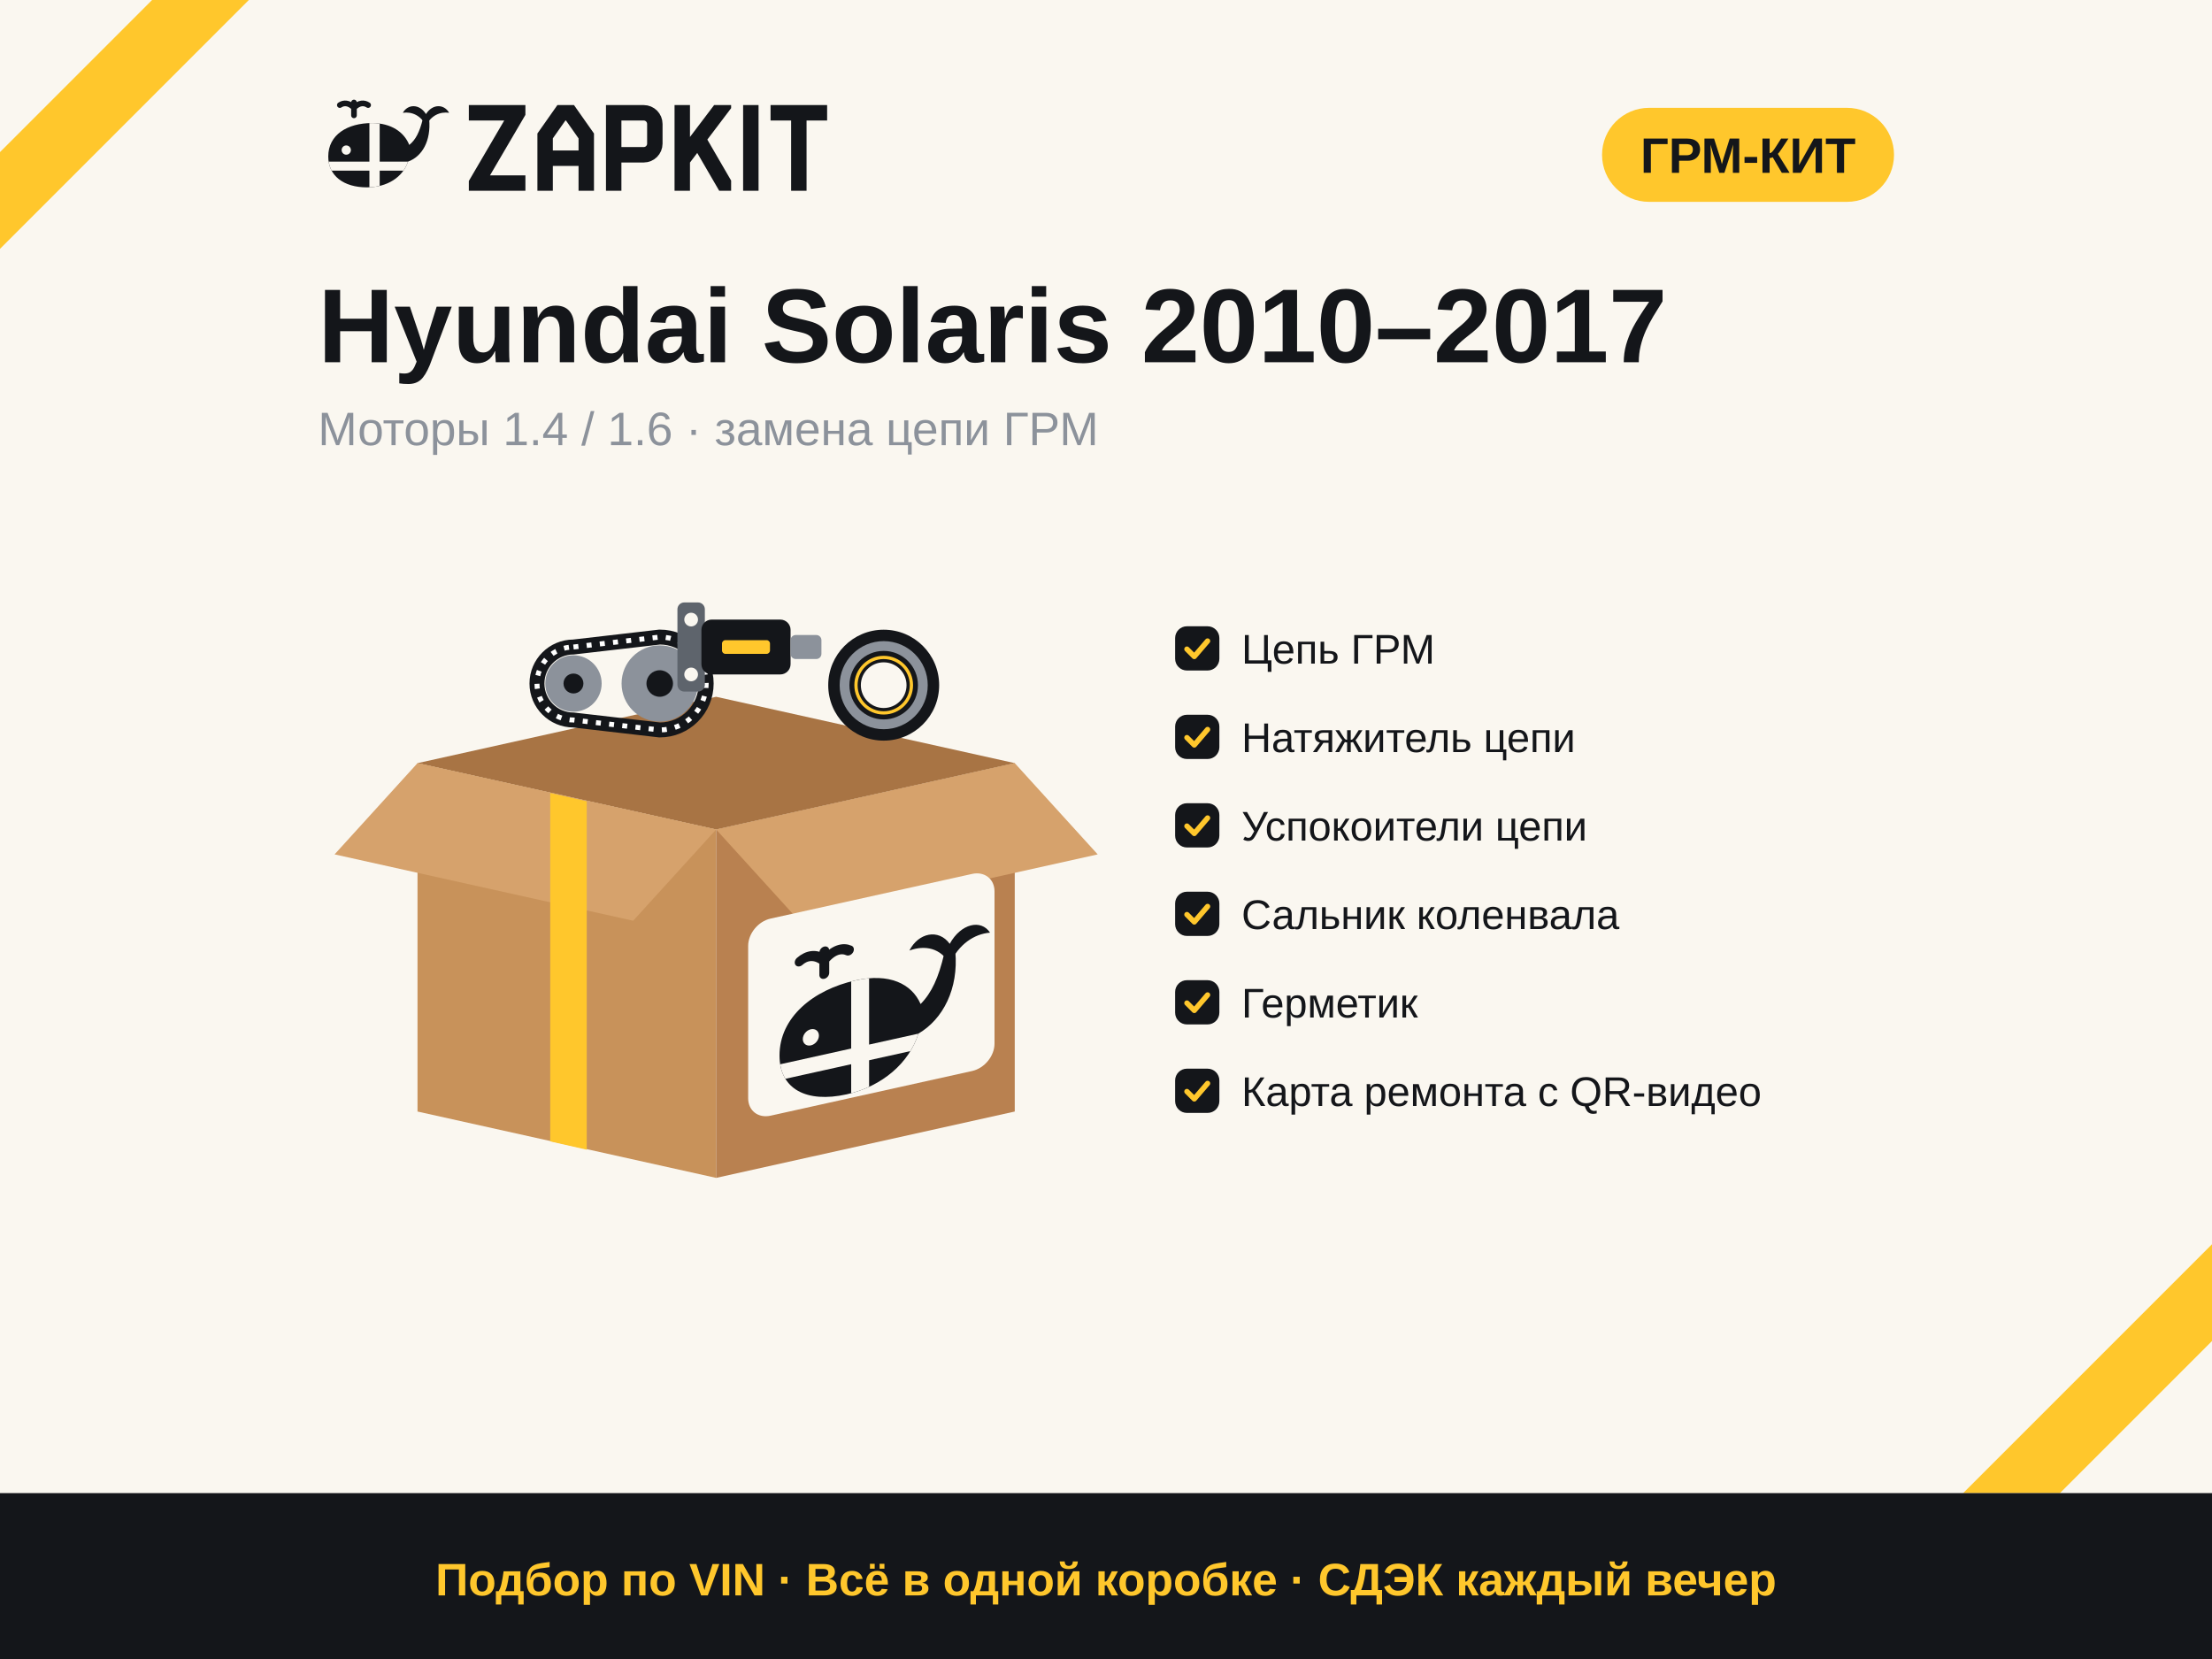
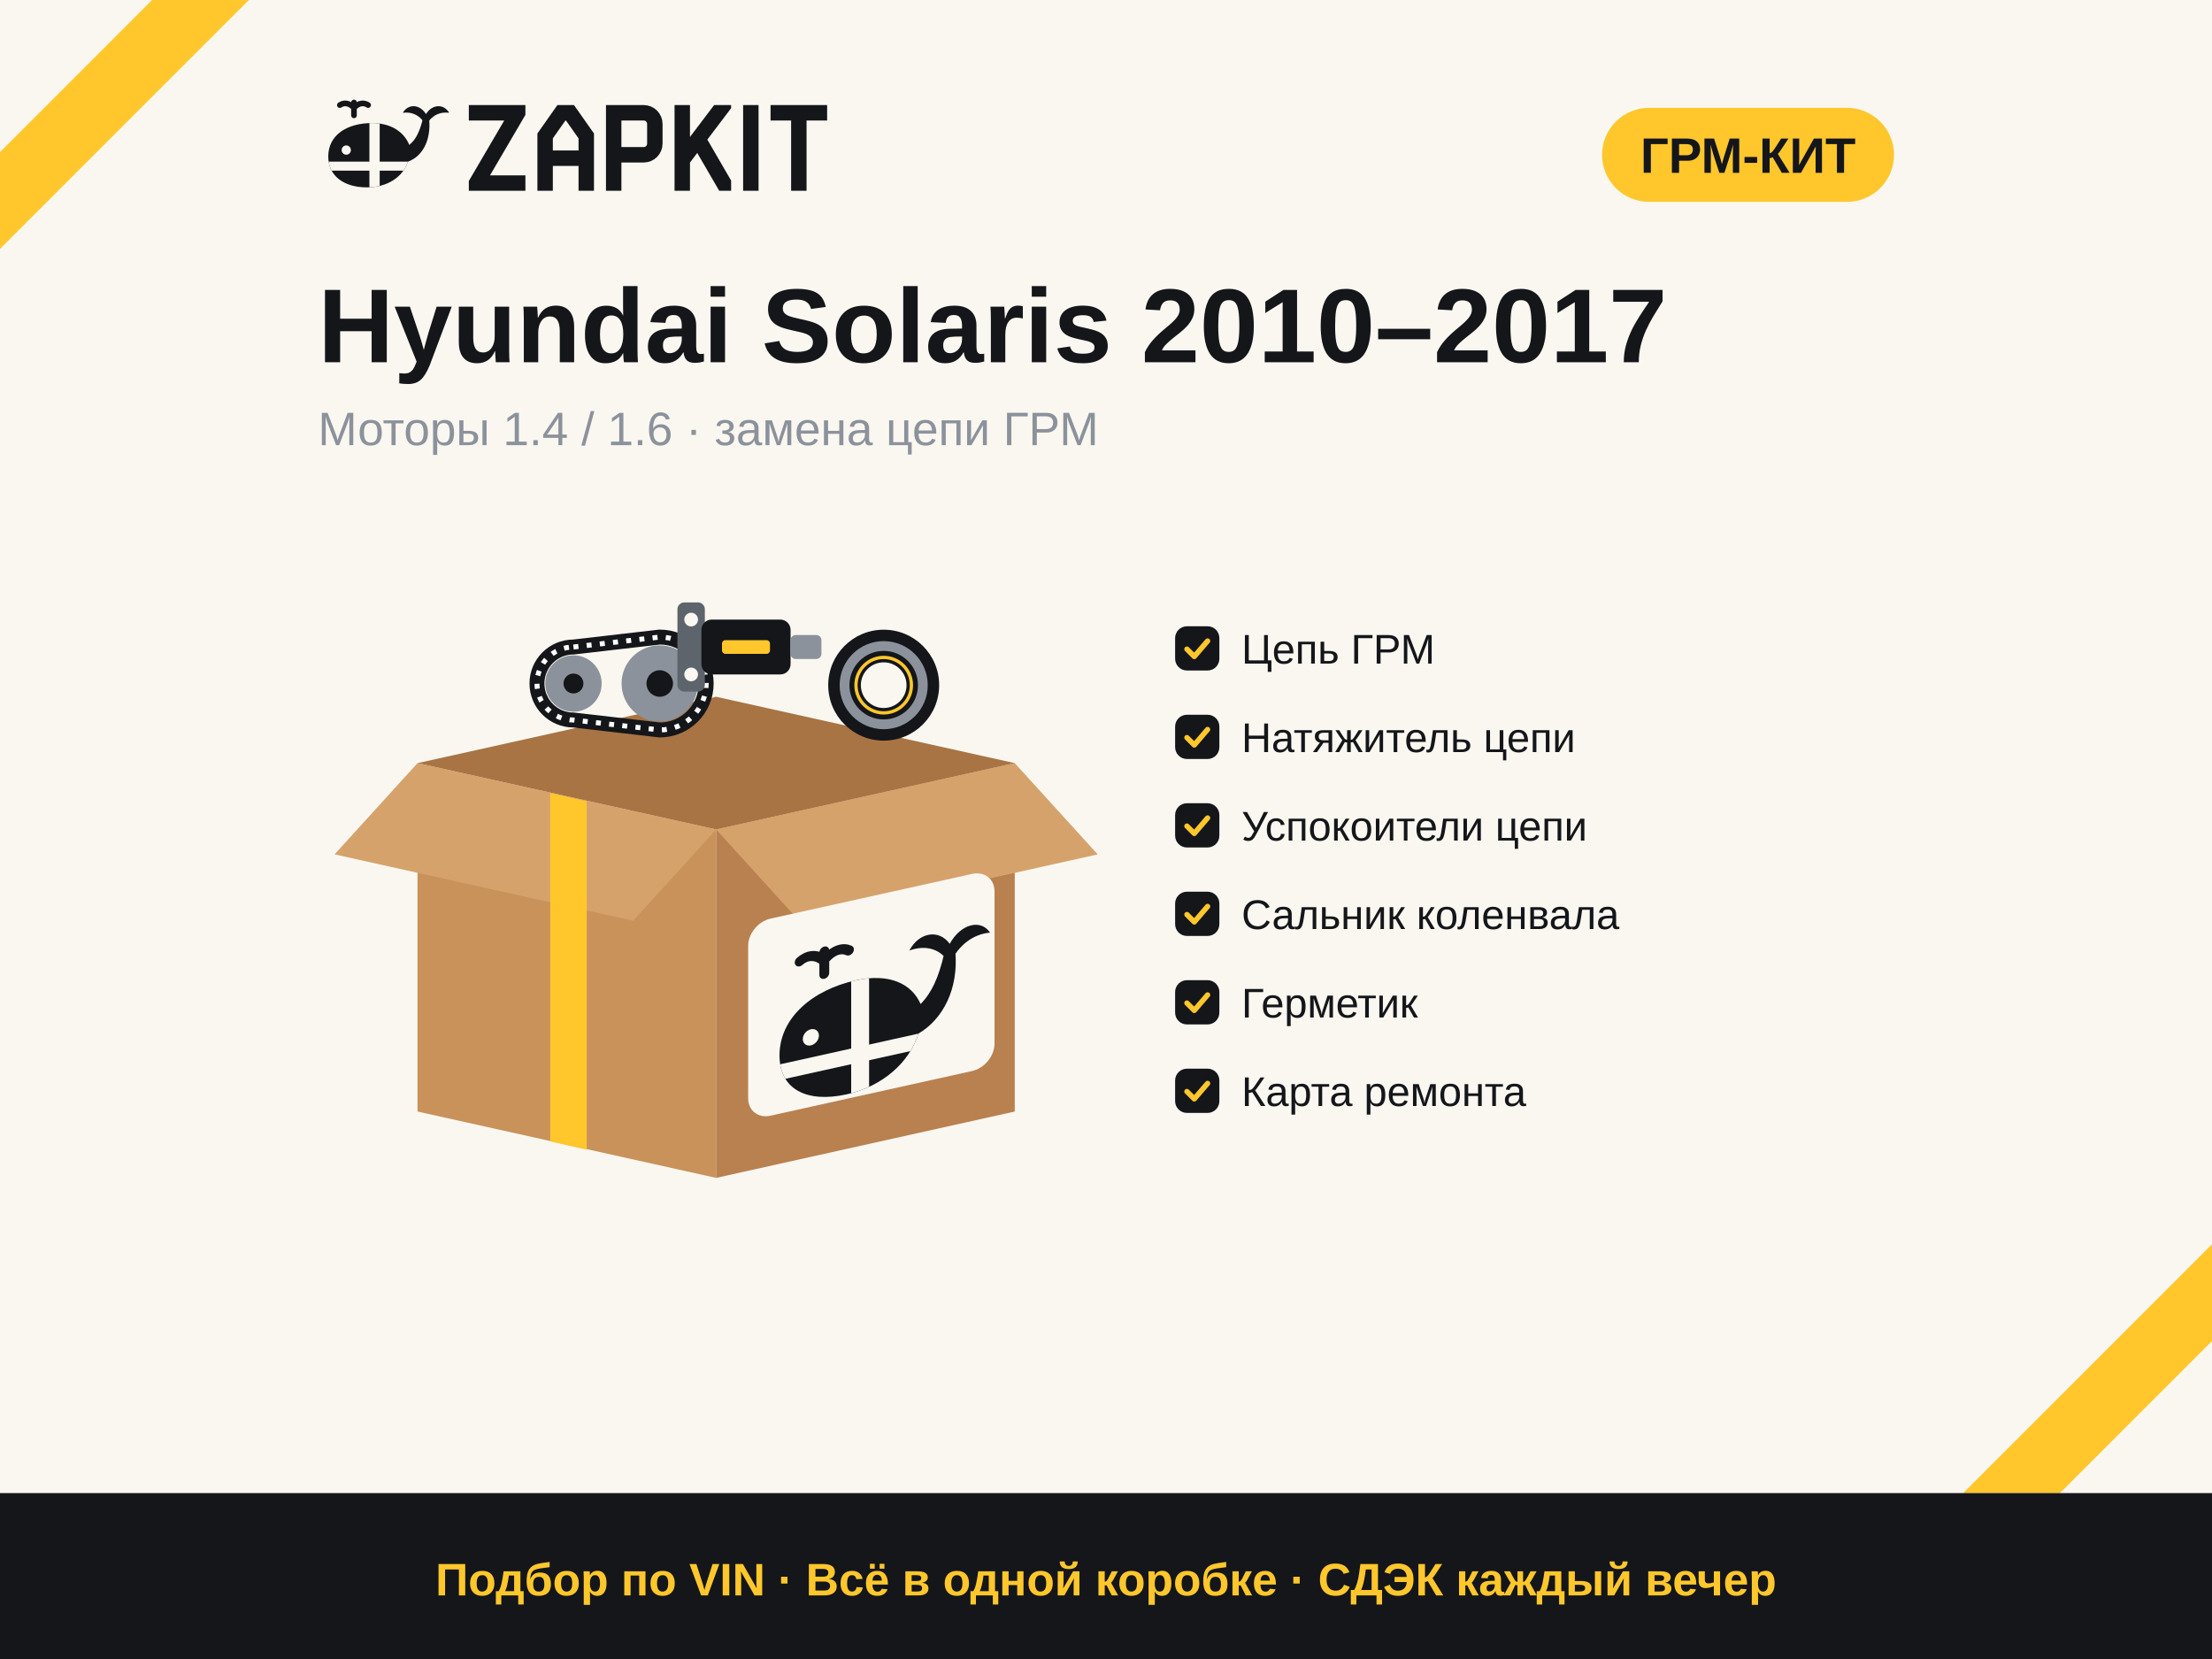
<svg xmlns="http://www.w3.org/2000/svg" viewBox="0 0 1600 1200" width="1600" height="1200" role="img" aria-label="ГРМ-КИТ Hyundai Solaris 2010–2017">
  <rect width="1600" height="1200" fill="#FAF7F0" />
  <path d="M0,110 L110,0 H180 L0,180 Z" fill="#FFC72C" />
  <path d="M1600,900 L1420,1080 H1490 L1600,970 Z" fill="#FFC72C" />
  <g transform="translate(230 76) scale(0.62)">
    <g transform="translate(0 -30) scale(1.5)">
      <defs>
-         <clipPath id="wb-m14h">
+         <clipPath id="wb-m15h">
          <path d="M8,60 C8,43 23,34 42,34 C57,34 67,41 71,51 C76,47 79,41 81.5,31 L86.5,31 C88,48 81,60 70,64 C66,76 54,84 38,84 C20,84 8,75 8,60 Z" />
        </clipPath>
      </defs>
      <path fill="#14161A" d="M8,60 C8,43 23,34 42,34 C57,34 67,41 71,51 C76,47 79,41 81.5,31 L86.5,31 C88,48 81,60 70,64 C66,76 54,84 38,84 C20,84 8,75 8,60 Z" />
      <path fill="#14161A" d="M84,36 C80,28 73,25 66,26 C70,19 79,19 84,27 C89,19 98,19 102,26 C95,25 88,28 84,36 Z" />
-       <g clip-path="url(#wb-m14h)" fill="#FAF7F0">
+       <g clip-path="url(#wb-m15h)" fill="#FAF7F0">
        <rect x="40" y="30" width="8" height="60" />
        <rect x="0" y="64" width="90" height="7" />
      </g>
      <circle cx="22" cy="55" r="3.6" fill="#FAF7F0" />
      <path d="M28,28 V18 M28,22 C24,18 20,18 17,20 M28,22 C32,18 36,18 39,20" fill="none" stroke="#14161A" stroke-width="4.4" stroke-linecap="round" />
    </g>
    <g transform="translate(176 0)">
      <defs>
-         <clipPath id="c66-m14h">
+         <clipPath id="c66-m15h">
          <rect width="66" height="100" />
        </clipPath>
-         <clipPath id="c18-m14h">
+         <clipPath id="c18-m15h">
          <rect width="18" height="100" />
        </clipPath>
      </defs>
      <g transform="translate(0 0)">
-         <path clip-path="url(#c66-m14h)" d="M0,9 H57 L9,91 H66" fill="none" stroke="#14161A" stroke-width="18" stroke-linejoin="miter" stroke-miterlimit="10" />
+         <path clip-path="url(#c66-m15h)" d="M0,9 H57 L9,91 H66" fill="none" stroke="#14161A" stroke-width="18" stroke-linejoin="miter" stroke-miterlimit="10" />
      </g>
      <g transform="translate(80 0)">
-         <path clip-path="url(#c66-m14h)" d="M9,100 V36 L28,9 H38 L57,36 V100 M9,62 H57" fill="none" stroke="#14161A" stroke-width="18" stroke-linejoin="miter" stroke-miterlimit="10" />
+         <path clip-path="url(#c66-m15h)" d="M9,100 V36 L28,9 H38 L57,36 V100 M9,62 H57" fill="none" stroke="#14161A" stroke-width="18" stroke-linejoin="miter" stroke-miterlimit="10" />
      </g>
      <g transform="translate(160 0)">
-         <path clip-path="url(#c66-m14h)" d="M9,100 V9 H44 A13,13 0 0 1 57,22 V45 A13,13 0 0 1 44,58 H9" fill="none" stroke="#14161A" stroke-width="18" stroke-linejoin="miter" stroke-miterlimit="10" />
+         <path clip-path="url(#c66-m15h)" d="M9,100 V9 H44 A13,13 0 0 1 57,22 V45 A13,13 0 0 1 44,58 H9" fill="none" stroke="#14161A" stroke-width="18" stroke-linejoin="miter" stroke-miterlimit="10" />
      </g>
      <g transform="translate(240 0)">
-         <path clip-path="url(#c66-m14h)" d="M9,0 V100 M9,64 L62,-6 M30,44 L66,106" fill="none" stroke="#14161A" stroke-width="18" stroke-linejoin="miter" stroke-miterlimit="10" />
+         <path clip-path="url(#c66-m15h)" d="M9,0 V100 M9,64 L62,-6 M30,44 L66,106" fill="none" stroke="#14161A" stroke-width="18" stroke-linejoin="miter" stroke-miterlimit="10" />
      </g>
      <g transform="translate(320 0)">
-         <path clip-path="url(#c18-m14h)" d="M9,0 V100" fill="none" stroke="#14161A" stroke-width="18" stroke-linejoin="miter" stroke-miterlimit="10" />
+         <path clip-path="url(#c18-m15h)" d="M9,0 V100" fill="none" stroke="#14161A" stroke-width="18" stroke-linejoin="miter" stroke-miterlimit="10" />
      </g>
      <g transform="translate(352 0)">
-         <path clip-path="url(#c66-m14h)" d="M0,9 H66 M33,9 V100" fill="none" stroke="#14161A" stroke-width="18" stroke-linejoin="miter" stroke-miterlimit="10" />
+         <path clip-path="url(#c66-m15h)" d="M0,9 H66 M33,9 V100" fill="none" stroke="#14161A" stroke-width="18" stroke-linejoin="miter" stroke-miterlimit="10" />
      </g>
    </g>
  </g>
  <rect x="1158.8" y="78" width="211.2" height="68" rx="34" fill="#FFC72C" />
  <text x="1264.4" y="125" font-family="'Liberation Sans', Arial, Helvetica, sans-serif" font-size="36" font-weight="700" fill="#14161A" text-anchor="middle">ГРМ-КИТ</text>
  <text x="230" y="262" font-family="'Liberation Sans', Arial, Helvetica, sans-serif" font-size="76" font-weight="700" fill="#14161A" text-anchor="start">Hyundai Solaris 2010–2017</text>
  <text x="230" y="322" font-family="'Liberation Sans', Arial, Helvetica, sans-serif" font-size="34" font-weight="400" fill="#8C929B" text-anchor="start">Моторы 1.4 / 1.6 · замена цепи ГРМ</text>
  <g transform="translate(230 372) scale(1.2)">
    <path d="M60,150 L240,110 L420,150 L240,190 Z" fill="#A87444" />
    <g transform="translate(118 42) scale(1.0)">
      <circle cx="36" cy="60" r="17" fill="#8C929B" />
      <circle cx="36" cy="60" r="6" fill="#14161A" />
      <circle cx="88" cy="60" r="23" fill="#8C929B" />
      <circle cx="88" cy="60" r="8" fill="#14161A" />
      <path d="M36,38 L88,32 A28,28 0 0 1 88,88 L36,82 A22,22 0 0 1 36,38 Z" fill="none" stroke="#14161A" stroke-width="9" />
      <path d="M36,38 L88,32 A28,28 0 0 1 88,88 L36,82 A22,22 0 0 1 36,38 Z" fill="none" stroke="#FFFFFF" stroke-width="3" stroke-dasharray="3 5" />
    </g>
    <g transform="translate(196 18) scale(1.033333)">
      <rect x="20" y="34" width="16" height="52" rx="4" fill="#5E646C" />
      <circle cx="28" cy="44" r="4" fill="#FAF7F0" />
      <circle cx="28" cy="76" r="4" fill="#FAF7F0" />
      <rect x="34" y="44" width="52" height="32" rx="6" fill="#14161A" />
      <rect x="86" y="53" width="18" height="14" rx="3" fill="#8C929B" />
      <rect x="46" y="56" width="28" height="8" rx="2" fill="#FFC72C" />
    </g>
    <g transform="translate(282 44) scale(0.9833333)">
      <path fill="#14161A" fill-rule="evenodd" d="M26,60 a34,34 0 1 0 68,0 a34,34 0 1 0 -68,0 Z M46,60 a14,14 0 1 0 28,0 a14,14 0 1 0 -28,0 Z" />
      <circle cx="60" cy="60" r="24" fill="none" stroke="#8C929B" stroke-width="6" />
      <circle cx="60" cy="60" r="17" fill="none" stroke="#FFC72C" stroke-width="2" />
    </g>
    <path d="M60,150 L240,190 V400 L60,360 Z" fill="#C8925A" />
    <path d="M420,150 L240,190 V400 L420,360 Z" fill="#B98150" />
    <path d="M60,150 L10,205 L190,245 L240,190 Z" fill="#D6A26C" />
    <path d="M420,150 L470,205 L290,245 L240,190 Z" fill="#D6A26C" />
    <path d="M140,168 L162,173 V383 L140,378 Z" fill="#FFC72C" />
    <g transform="translate(262 238) skewY(-12.5) scale(1.35)">
      <rect x="-2" y="6" width="110" height="88" rx="10" fill="#FAF7F0" />
      <g transform="translate(4 8)">
        <defs>
-           <clipPath id="wb-m14">
+           <clipPath id="wb-m15">
            <path d="M8,60 C8,43 23,34 42,34 C57,34 67,41 71,51 C76,47 79,41 81.5,31 L86.5,31 C88,48 81,60 70,64 C66,76 54,84 38,84 C20,84 8,75 8,60 Z" />
          </clipPath>
        </defs>
        <path fill="#14161A" d="M8,60 C8,43 23,34 42,34 C57,34 67,41 71,51 C76,47 79,41 81.5,31 L86.5,31 C88,48 81,60 70,64 C66,76 54,84 38,84 C20,84 8,75 8,60 Z" />
        <path fill="#14161A" d="M84,36 C80,28 73,25 66,26 C70,19 79,19 84,27 C89,19 98,19 102,26 C95,25 88,28 84,36 Z" />
-         <g clip-path="url(#wb-m14)" fill="#FAF7F0">
+         <g clip-path="url(#wb-m15)" fill="#FAF7F0">
          <rect x="40" y="30" width="8" height="60" />
          <rect x="0" y="64" width="90" height="7" />
        </g>
        <circle cx="22" cy="55" r="3.6" fill="#FAF7F0" />
        <path d="M28,28 V18 M28,22 C24,18 20,18 17,20 M28,22 C32,18 36,18 39,20" fill="none" stroke="#14161A" stroke-width="4.4" stroke-linecap="round" />
      </g>
    </g>
  </g>
  <g transform="translate(850 453) scale(1.066667)">
    <rect width="30" height="30" rx="8" fill="#14161A" />
    <path d="M8,15.5 L13,20.5 L22,10" fill="none" stroke="#FFC72C" stroke-width="3.6" stroke-linecap="round" stroke-linejoin="round" />
  </g>
  <text x="898" y="480" font-family="'Liberation Sans', Arial, Helvetica, sans-serif" font-size="30" font-weight="400" fill="#14161A" text-anchor="start">Цепь ГРМ</text>
  <g transform="translate(850 517) scale(1.066667)">
    <rect width="30" height="30" rx="8" fill="#14161A" />
    <path d="M8,15.5 L13,20.5 L22,10" fill="none" stroke="#FFC72C" stroke-width="3.6" stroke-linecap="round" stroke-linejoin="round" />
  </g>
  <text x="898" y="544" font-family="'Liberation Sans', Arial, Helvetica, sans-serif" font-size="30" font-weight="400" fill="#14161A" text-anchor="start">Натяжитель цепи</text>
  <g transform="translate(850 581) scale(1.066667)">
    <rect width="30" height="30" rx="8" fill="#14161A" />
    <path d="M8,15.5 L13,20.5 L22,10" fill="none" stroke="#FFC72C" stroke-width="3.6" stroke-linecap="round" stroke-linejoin="round" />
  </g>
  <text x="898" y="608" font-family="'Liberation Sans', Arial, Helvetica, sans-serif" font-size="30" font-weight="400" fill="#14161A" text-anchor="start">Успокоители цепи</text>
  <g transform="translate(850 645) scale(1.066667)">
    <rect width="30" height="30" rx="8" fill="#14161A" />
    <path d="M8,15.5 L13,20.5 L22,10" fill="none" stroke="#FFC72C" stroke-width="3.6" stroke-linecap="round" stroke-linejoin="round" />
  </g>
  <text x="898" y="672" font-family="'Liberation Sans', Arial, Helvetica, sans-serif" font-size="30" font-weight="400" fill="#14161A" text-anchor="start">Сальник коленвала</text>
  <g transform="translate(850 709) scale(1.066667)">
    <rect width="30" height="30" rx="8" fill="#14161A" />
    <path d="M8,15.5 L13,20.5 L22,10" fill="none" stroke="#FFC72C" stroke-width="3.6" stroke-linecap="round" stroke-linejoin="round" />
  </g>
  <text x="898" y="736" font-family="'Liberation Sans', Arial, Helvetica, sans-serif" font-size="30" font-weight="400" fill="#14161A" text-anchor="start">Герметик</text>
  <g transform="translate(850 773) scale(1.066667)">
    <rect width="30" height="30" rx="8" fill="#14161A" />
    <path d="M8,15.5 L13,20.5 L22,10" fill="none" stroke="#FFC72C" stroke-width="3.6" stroke-linecap="round" stroke-linejoin="round" />
  </g>
-   <text x="898" y="800" font-family="'Liberation Sans', Arial, Helvetica, sans-serif" font-size="30" font-weight="400" fill="#14161A" text-anchor="start">Карта ремонта с QR-видео</text>
+   <text x="898" y="800" font-family="'Liberation Sans', Arial, Helvetica, sans-serif" font-size="30" font-weight="400" fill="#14161A" text-anchor="start">Карта ремонта</text>
  <rect y="1080" width="1600" height="120" fill="#14161A" />
  <text x="800.0" y="1154" font-family="'Liberation Sans', Arial, Helvetica, sans-serif" font-size="33" font-weight="700" fill="#FFC72C" text-anchor="middle">Подбор по VIN · Всё в одной коробке · СДЭК каждый вечер</text>
</svg>
